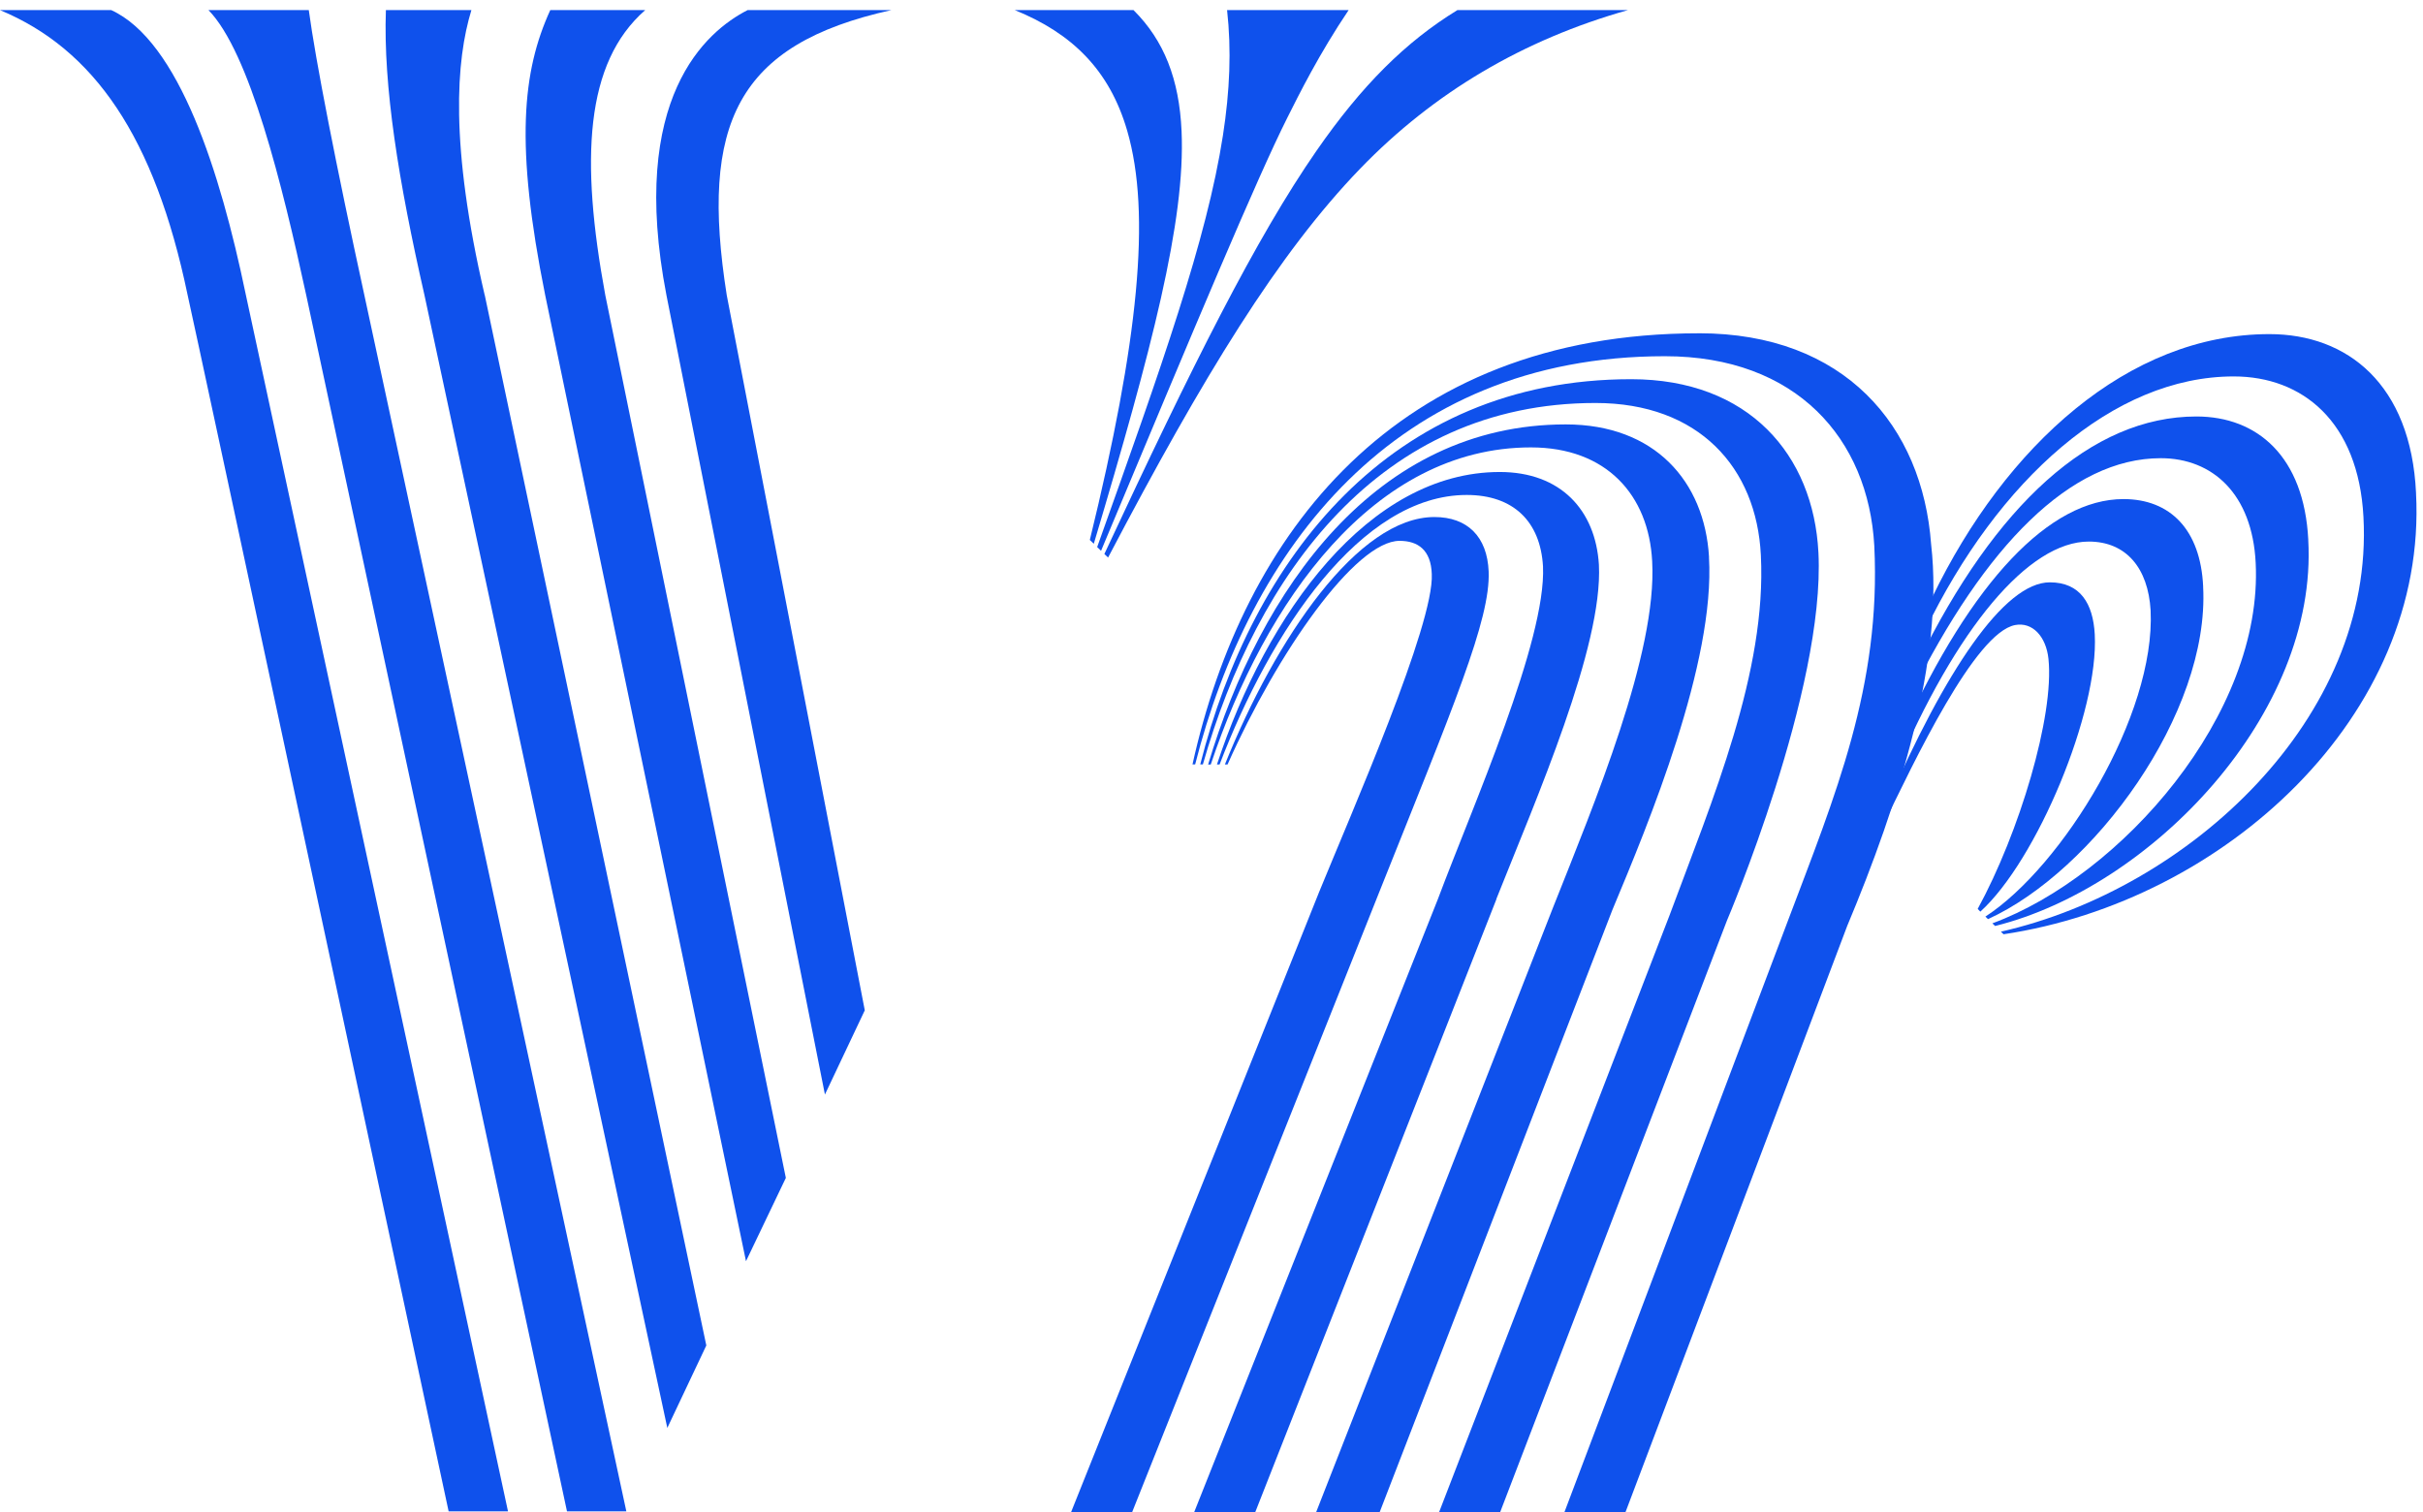
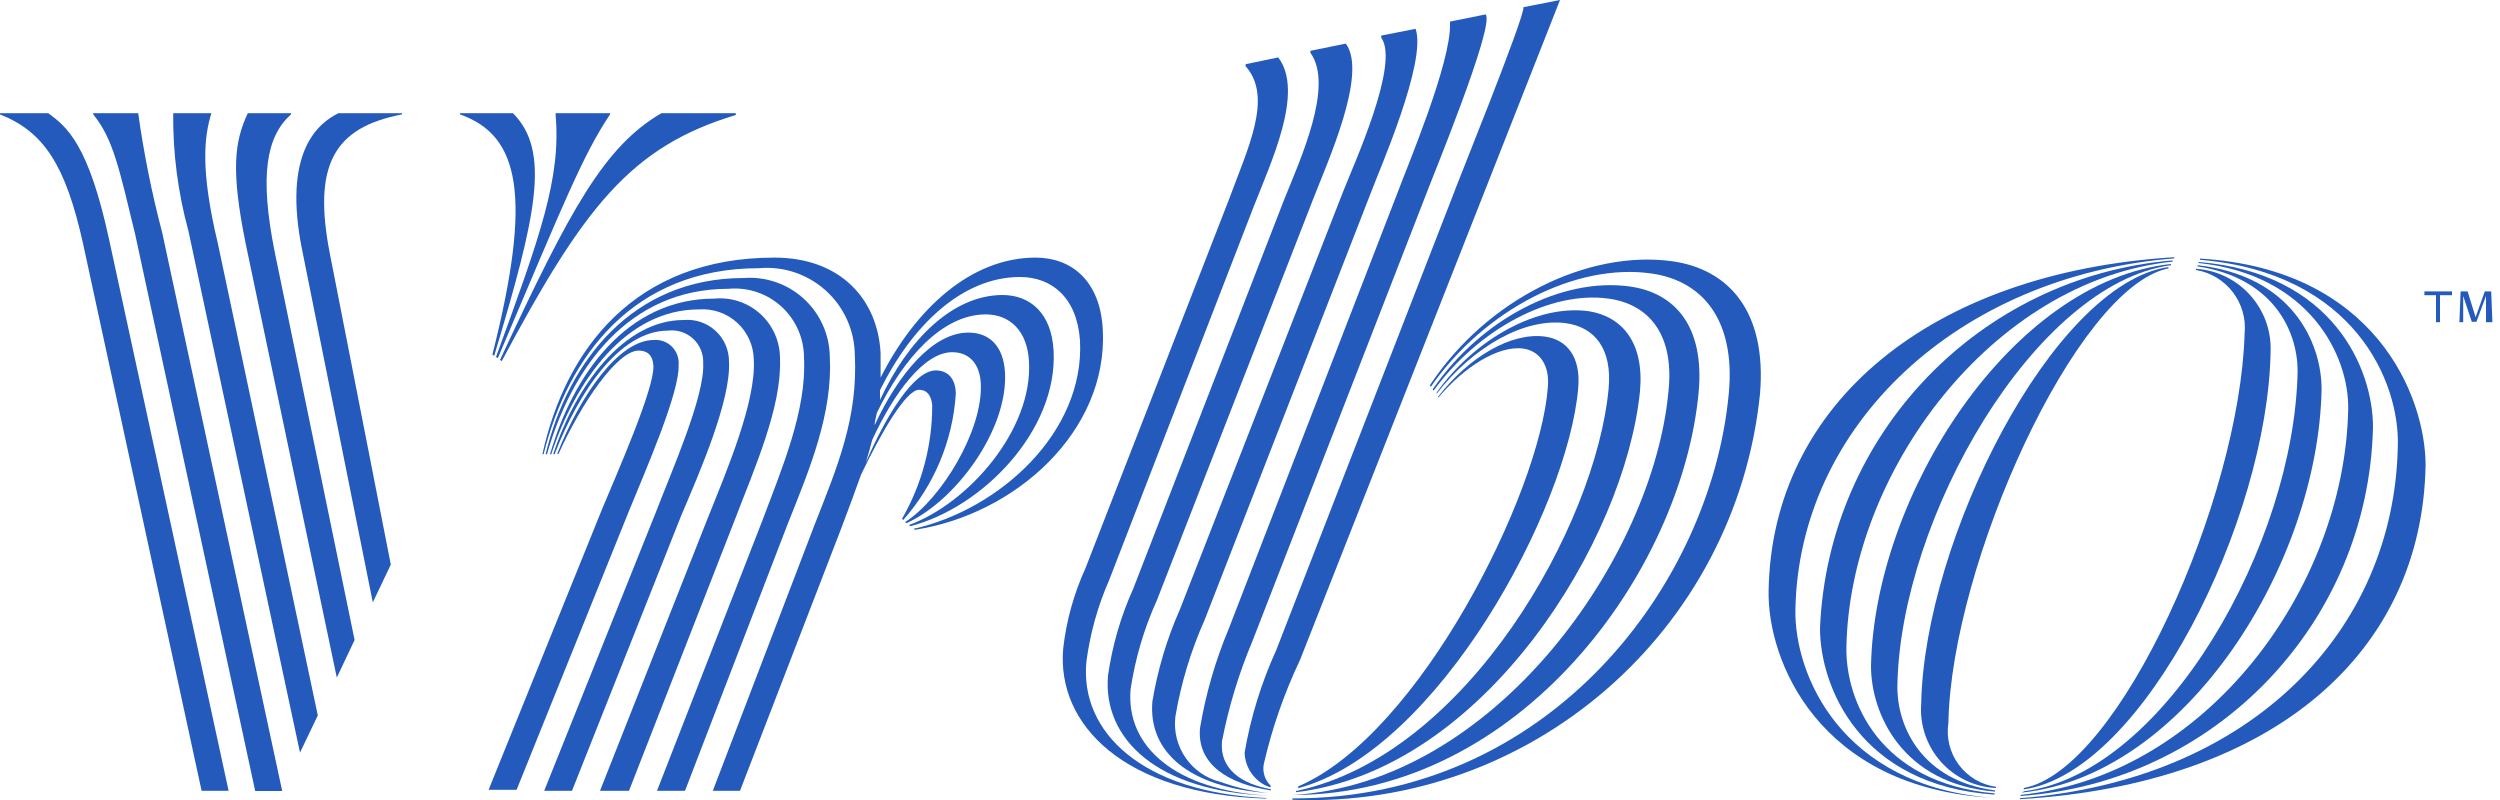
- <svg xmlns="http://www.w3.org/2000/svg" viewBox="0 12 125 78" preserveAspectRatio="xMidYMid meet" aria-label="Vrbo">
-   <g fill="#0F51EC">
-     <path d="M25.005 27.227C23.191 19.445 23.529 15.105 24.319 12.521H19.908C19.767 16.444 20.558 21.351 21.898 27.227L34.426 85.663L36.438 81.408L25.009 27.227H25.006H25.005Z" />
-     <path d="M33.285 12.521H28.388C26.944 15.681 26.562 19.458 28.126 27.227L38.485 77.062L40.541 72.765L31.227 27.229C29.933 20.219 30.176 15.247 33.283 12.523L33.285 12.521Z" />
-     <path d="M5.739 12.521H0C4.855 14.539 7.981 19.075 9.673 27.192C9.719 27.281 23.144 89.965 23.144 89.965H26.207L12.663 27.117C11.372 20.906 9.24 14.123 5.739 12.521Z" />
-     <path d="M15.928 12.521H10.755C12.875 14.692 14.555 21.494 15.798 27.227L29.25 89.965H32.312L18.797 27.227C17.333 20.498 16.279 15.111 15.93 12.521H15.928Z" />
-     <path d="M45.983 12.521H38.568C36.423 13.618 32.415 17.047 34.381 27.227L42.557 68.464L44.613 64.12L37.492 27.227C36.098 18.389 38.009 14.285 45.983 12.521Z" />
-     <path d="M60.956 18.767C60.836 16.088 60.056 14.092 58.477 12.521H52.352C55.321 13.724 57.244 15.625 58.151 18.744C59.399 23.031 58.728 29.619 56.223 39.855L56.428 40.052C59.416 30.034 61.164 23.383 60.956 18.767Z" />
-     <path d="M69.574 12.521H63.304C63.532 14.566 63.449 16.676 63.088 18.999C62.257 24.351 59.955 30.827 56.602 40.221L56.802 40.415C61.699 28.704 64.853 21.177 66.408 18.081C66.995 16.911 68.049 14.783 69.574 12.521Z" />
-     <path d="M75.186 12.521C72.518 14.155 70.256 16.404 67.92 19.773C64.788 24.291 61.524 30.821 56.973 40.579L57.162 40.761V40.767C62.114 31.334 65.953 25.07 70.167 20.703C73.971 16.764 78.589 14.043 83.983 12.521H75.186Z" />
-     <path d="M119.082 39.846C118.862 35.55 116.457 33.485 113.31 33.485C107.889 33.485 102.932 38.054 98.949 46.169L98.582 47.83C102.404 40.14 106.829 35.637 111.471 35.637C114.142 35.637 116.192 37.481 116.368 41.035C116.763 48.843 109.431 57.177 102.784 59.633L102.925 59.769C110.983 57.767 119.591 48.822 119.08 39.846H119.082Z" />
-     <path d="M113.659 42.263C113.526 39.322 111.955 37.746 109.548 37.746C105.748 37.746 101.724 41.953 98.144 49.818L97.717 51.94C100.927 44.327 104.68 39.938 107.758 39.938C109.681 39.938 110.821 41.3 110.948 43.492C111.209 48.887 106.408 56.692 102.425 59.284L102.559 59.415C107.996 56.943 114.007 48.8 113.657 42.263H113.659Z" />
-     <path d="M124.641 37.435C124.379 31.822 121.099 29.236 117.077 29.236C109.789 29.236 103.46 35.004 99.693 42.79L99.308 44.54C103.073 36.758 109.017 31.419 115.235 31.419C118.778 31.419 121.664 33.744 121.928 38.661C122.496 49.054 112.93 57.862 103.225 60.062L103.361 60.196C114.744 58.497 125.25 48.933 124.64 37.437L124.641 37.435Z" />
-     <path d="M108.066 44.72C107.979 43.141 107.322 42.041 105.748 42.041C103.384 42.041 100.333 46.629 97.317 53.571L97.047 54.795C98.776 51.214 101.884 44.647 103.955 44.245C104.852 44.072 105.556 44.834 105.678 45.989C105.987 48.933 104.165 54.981 102.027 58.888L102.163 59.029C105.077 56.39 108.284 48.714 108.066 44.72Z" />
-     <path d="M87.644 29.194C71.961 29.194 64.132 39.599 61.52 51.434H61.657C64.454 40.422 71.853 30.376 85.89 30.376C92.669 30.376 96.387 34.632 96.693 40.16C97.046 47.402 94.682 53.017 92.233 59.508L80.707 90.009H83.857L95.294 59.77C97.938 53.463 100.307 46.048 99.624 40.074C99.178 33.982 95.164 29.192 87.643 29.192L87.644 29.194Z" />
-     <path d="M93.811 40.505V40.511C93.557 35.469 90.223 31.562 84.148 31.562C71.686 31.562 64.592 40.867 61.919 51.434H62.055C64.831 41.694 71.157 32.789 82.31 32.789C87.645 32.789 90.619 36.124 90.841 40.641C91.147 46.655 88.349 53.236 86.12 59.244L74.241 90.009H77.391L89.088 59.498C89.088 59.498 94.171 47.571 93.811 40.504V40.505Z" />
-     <path d="M88.164 40.74V40.734H88.167C87.936 36.833 85.369 33.894 80.776 33.894C70.956 33.894 65.02 42.422 62.325 51.441H62.461C65.259 43.062 70.843 35.08 78.979 35.08C82.873 35.08 85.058 37.537 85.234 40.959C85.496 45.696 82.261 53.419 80.119 58.817L67.898 90.009H71.175L83.178 58.947C85.066 54.437 88.486 46.188 88.164 40.739V40.74Z" />
-     <path d="M77.194 58.379C79.233 53.248 82.702 45.346 82.486 41.131C82.313 38.323 80.52 36.349 77.37 36.349C70.599 36.349 65.34 43.651 62.781 51.438H62.917C65.552 44.55 70.199 37.534 75.665 37.534C78.07 37.534 79.468 38.896 79.602 41.222C79.775 45.038 75.971 53.598 74.18 58.38L61.605 90.012H64.755L77.2 58.383L77.194 58.38V58.379Z" />
-     <path d="M76.798 41.48C76.725 39.685 75.704 38.672 74 38.672C70.066 38.672 65.825 44.891 63.191 51.437H63.328C65.906 45.645 69.925 39.901 72.202 39.901C73.163 39.901 73.821 40.382 73.864 41.611C73.995 44.198 69.754 53.851 68.05 58.021L55.255 90.009H58.405L71.154 58.021C74.964 48.472 76.898 43.966 76.798 41.479V41.48Z" />
-   </g>
+ <svg xmlns="http://www.w3.org/2000/svg" height="40" width="125" viewBox="0 0 125 40">
+   <path d="M110 12.93v.06c7.73.65 10 6.14 9.89 9.33-.18 9.24-7.34 16.68-18.89 17.59v.05c12.69-.76 20.12-7.32 20.28-16.72-.02-3.46-2.54-9.8-11.28-10.31z" fill="#245abc" />
+   <path d="M101 39.8a18.92 18.92 0 0 0 17.65-18.44c0-2.92-2-7.72-8.72-8.26v.05c5.56.59 7.52 4.64 7.48 7.29-.16 8.91-7.07 18.35-16.35 19.3z" fill="#245abc" />
+   <path d="M101.08 39.63c8.21-.85 14.82-11.41 15-20.16 0-2.37-1.51-5.68-6.2-6.21v.06c3.69.56 5 3.13 5 5.24-.15 8.57-6.59 20.07-13.66 21z" fill="#245abc" />
+   <path d="M101.19 39.4v.07c6-.87 12.19-13.48 12.34-21.88a4 4 0 0 0-3.73-4.15v.06a2.93 2.93 0 0 1 2.43 3.18C112 24.89 106 38.51 101.19 39.4zm-3.77-3.26c.14-7.9 6.37-21.78 11-22.72v-.07c-5.8.86-12.21 13.69-12.36 21.83a3.93 3.93 0 0 0 3.74 4.22v-.06a2.8 2.8 0 0 1-2.38-3.2z" fill="#245abc" />
+   <path d="M94.87 34.26c.15-8.35 6.86-20.07 13.68-21v-.06c-8 .85-14.83 11.57-15 20.1 0 2.38 1.56 5.9 6.2 6.28v-.06c-3.62-.47-4.92-3.15-4.88-5.26z" fill="#245abc" />
+   <path d="M92.32 32.38c.15-8.75 7.28-18.35 16.31-19.3v-.06A19.26 19.26 0 0 0 91 31.41c0 2.92 2 7.88 8.73 8.32v-.06c-5.8-.52-7.45-4.67-7.41-7.29z" fill="#245abc" />
+   <path d="M89.77 30.5c.16-9.19 8.08-16.71 18.94-17.58v-.06c-12.16.75-20.12 7.31-20.28 16.67-.07 3.46 2.46 9.86 11.19 10.36-7.62-.6-9.9-6.2-9.85-9.39zm-6.18-17.44c-4.19-.57-9.25 1.89-12.1 6.21l.05.07c2.7-3.88 7.26-6.19 11-5.67 2.52.34 4.25 2.25 3.9 6-.89 9.55-8.94 20.28-21.82 20.25v.07A22.63 22.63 0 0 0 88 19.7c.35-4.14-1.57-6.25-4.41-6.64z" fill="#245abc" />
+   <path d="M84.93 19.63c.31-3.29-1.16-5-3.47-5.31-3.33-.45-7.38 1.58-9.83 5.15l.05.06c2.25-3.08 5.85-5 8.74-4.6 2 .27 3.32 1.77 3 4.67-.77 8.22-8.61 19.52-18.76 20.15C76 39.74 84.09 28.59 84.93 19.63z" fill="#245abc" />
+   <path d="M64.8 39.55v.06C74.25 38.48 81.25 27 82 19.56c.22-2.44-.9-3.74-2.57-4-2.52-.35-5.66 1.35-7.6 4.07v.06c1.85-2.39 4.43-3.81 6.47-3.53 1.44.2 2.32 1.29 2.13 3.28-.63 6.78-7.06 18.32-15.63 20.11z" fill="#245abc" />
+   <path d="M64.91 39.32v.09c7-1.88 13.49-14 14-20 .14-1.53-.54-2.43-1.66-2.58-1.67-.23-3.79 1-5.34 3v.06c1.29-1.54 3-2.63 4.25-2.46.81.11 1.34.82 1.23 1.95C77 24.62 71 36.72 64.91 39.32zm-1.1-6.81a20.91 20.91 0 0 0-1.58 5.12 1.91 1.91 0 0 0 1 1.62 1.88 1.88 0 0 0 .3.12v-.09a1.19 1.19 0 0 1-.34-1.08A25.43 25.43 0 0 1 65 33L78 0l-1.83.36c.1.42-3.41 9.05-3.55 9.48z" fill="#245abc" />
+   <path d="M61.42 31.48A22.37 22.37 0 0 0 60 36.41c-.16 1.81 1.42 2.79 3.54 3.11v-.06c-1.45-.26-2.57-1-2.44-2.4a25.35 25.35 0 0 1 1.52-5l8.66-22.28c.21-.59 3.5-8.55 3-9.06l-1.78.36v.1c.07 1.94-2.18 7.25-2.64 8.5z" fill="#245abc" />
+   <path d="M67.16 9.57L59 30.46a19.13 19.13 0 0 0-1.38 4.61c-.22 2.55 1.87 4.31 5.78 4.58a10.2 10.2 0 0 1-2.36-.55 3 3 0 0 1-2.27-3.28A20.07 20.07 0 0 1 60.23 31l8.32-21.38c.42-1.13 2.8-6.53 2.23-8.18l-1.72.34v.1c.94 1.29-1.35 6.29-1.9 7.69z" fill="#245abc" />
+   <path d="M64.2 10l-7.54 19.44a16.07 16.07 0 0 0-1.26 4.34c-.27 3.19 2.5 5.8 8 6-4.61-.26-7.12-2.44-6.87-5.32A16.82 16.82 0 0 1 57.85 30l7.79-20c.7-1.83 2.77-6.32 1.65-7.82l-1.77.36v.1C66.72 4.29 65 8 64.2 10z" fill="#245abc" />
+   <path d="M63.32 39.9c-6.21-.27-9.34-3.3-9-6.82A15 15 0 0 1 55.46 29l7.19-18.58c.9-2.32 2.58-5.82 1.26-7.55l-1.63.34v.1c1.39 1.56.1 4.12-.85 6.71l-7.16 18.4a13.27 13.27 0 0 0-1.11 4c-.34 3.83 3.07 7.3 10.14 7.51zm-8.18-23.42c-.13-2.47-1.59-3.6-3.36-3.6-3.22 0-6 2.54-7.75 6v-1.22c-.14-2.69-2-4.78-5.31-4.78-7 0-10.45 4.61-11.6 9.83h.06c1.22-4.89 4.48-9.3 10.77-9.3a4.4 4.4 0 0 1 4.79 4.31c.17 3.17-.88 5.64-2 8.49l-5.1 13.33H37l5.1-13.22c.34-.91.66-1.76.95-2.58 1-2.1 2.25-4.25 2.9-4.25.48 0 .63.41.66.78a11.28 11.28 0 0 1-1.51 5.67l.06.06a10.54 10.54 0 0 0 2.63-6.3c0-.69-.34-1.18-1-1.18-1.09 0-2.48 2.24-3.5 4.61.12-.38.22-.76.32-1.13 1.09-2.37 2.6-4.39 4-4.39.86 0 1.38.59 1.43 1.56.12 2.36-2 5.8-3.78 6.93l.06.06c2.42-1.08 5.08-4.63 4.93-7.53-.07-1.29-.75-2-1.83-2-1.78 0-3.5 2.07-4.69 4.63 0-.2.08-.4.11-.61 1.33-2.75 3.28-4.93 5.45-4.93 1.18 0 2.08.8 2.16 2.36.19 3.44-3.06 7.1-6 8.17l.06.06c3.61-.92 7.38-4.79 7.17-8.77-.1-1.88-1.17-2.79-2.56-2.79-2.5.01-4.73 2.25-6.12 5.25v-.49c1.59-3.22 4.1-5.66 7-5.66 1.56 0 2.85 1 3 3.18.24 4.57-4 8.44-8.32 9.41l.06.05c5-.76 9.67-4.9 9.4-10.01z" fill="#245abc" />
+   <path d="M41.49 17.82a4 4 0 0 0-4.29-3.92c-5.58 0-8.79 4.15-9.92 8.81h.07c1.24-4.34 4.08-8.27 9.07-8.27a3.46 3.46 0 0 1 3.78 3.44c.14 2.63-1.1 5.53-2.09 8.17l-5.26 13.49h1.4l5.15-13.38c1.1-2.75 2.24-5.49 2.09-8.34z" fill="#245abc" />
+   <path d="M39 17.93a3 3 0 0 0-3.28-3c-4.38 0-7.06 3.78-8.22 7.79h.06c1.23-3.73 3.75-7.25 7.39-7.25A2.56 2.56 0 0 1 37.69 18c.11 2.09-1.33 5.48-2.28 7.85L30 39.54h1.45l5.31-13.6c.94-2.47 2.34-5.59 2.24-8.01z" fill="#245abc" />
+   <path d="M36.45 18.09A2.08 2.08 0 0 0 34.19 16c-3 0-5.39 3.26-6.53 6.71h.07c1.19-3.08 3.23-6.18 5.68-6.18a1.57 1.57 0 0 1 1.75 1.62c.09 1.66-1.59 5.43-2.39 7.52l-5.56 13.87h1.39l5.46-13.76c.94-2.2 2.49-5.78 2.39-7.69z" fill="#245abc" />
+   <path d="M33.93 18.25A1.15 1.15 0 0 0 32.69 17c-1.77 0-3.68 2.79-4.83 5.69h.07c1.16-2.58 2.95-5.16 4-5.16.43 0 .71.22.74.76.06 1.13-1.82 5.37-2.58 7.2l-5.66 14h1.4l5.61-13.92c.79-1.94 2.56-5.97 2.49-7.32zM18.64 30.12l.9-1.89-3.05-15.56c-.85-4.38.17-6.29 3.61-6.95v-.06h-3.18c-.92.46-2.87 1.84-1.78 7z" fill="#245abc" />
+   <path d="M16.84 33.88l.89-1.88-4-19.43c-.75-3.77-.43-5.73.82-6.85v-.06h-2.16c-.66 1.41-.86 2.82-.1 6.55zM15 37.63l.89-1.86-5-23.61c-.88-3.67-.68-5.35-.32-6.5H8.66a21.46 21.46 0 0 0 .76 5.88zM6.91 5.66H4.66v.06c1 1.22 1.3 2.71 2.1 6l6 27.83h1.35l-6-27.92a51.08 51.08 0 0 1-1.2-5.97zm-4.5 0H0v.06c2.2.87 3.28 2.54 4.15 6.45l5.93 27.37h1.35L5.46 12C4.43 7.22 3.35 6.34 2.41 5.66zm30.66 0C30.23 7.32 28.54 10.39 25 18l.09.05c4.09-7.66 6.42-10.71 11.7-12.3v-.09zM24.8 17.85l.09.06C28.25 10 29.13 7.79 30.5 5.72v-.06h-2.72v.08c.28 3.17-.78 6.09-2.98 12.11z" fill="#245abc" />
+   <path d="M24.62 17.73l.09.06c2.13-7.09 2.82-10.22.94-12.13H23v.06c3 1.06 3.62 4.09 1.62 12.01zM122 14.76v1.35h-.2v-1.35h-.58v-.19h1.38v.19zm2.3 1.35V14.8l-.48 1.29h-.23l-.43-1.29v1.31h-.19l.06-1.54h.35l.4 1.29.46-1.29h.32l.06 1.54z" fill="#245abc" />
</svg>
